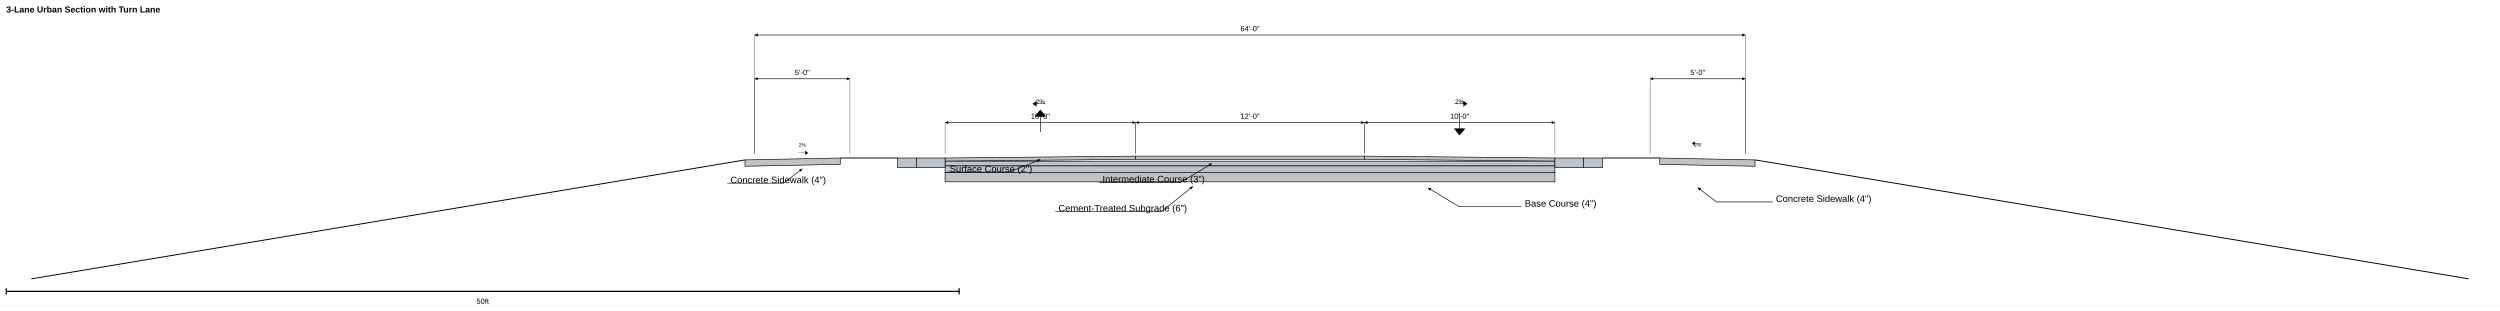
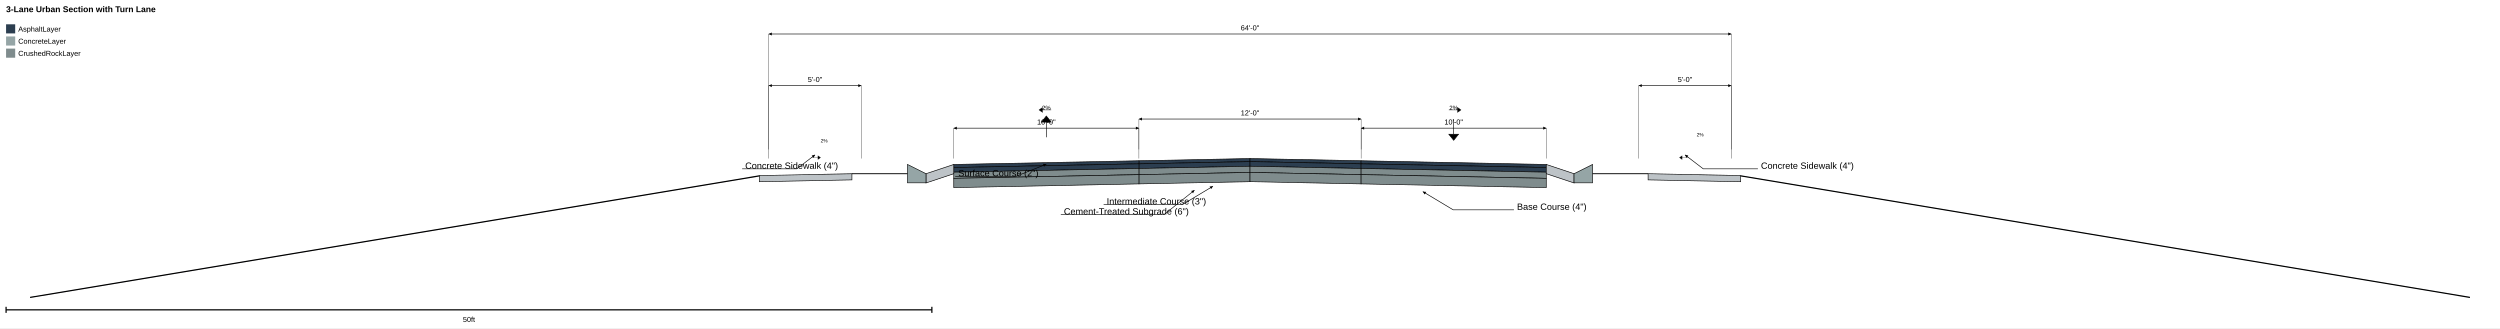
- <svg xmlns="http://www.w3.org/2000/svg" width="3998.4" height="496.0" viewBox="0 0 3998.4 496.0">
-   <rect width="3998.4" height="496.0" fill="white" />
+ <svg xmlns="http://www.w3.org/2000/svg" width="4115.4" height="540.0" viewBox="0 0 4115.4 540.0">
+   <rect width="4115.4" height="540.0" fill="white" />
  <g transform="scale(1,-1)">
-     <g transform="translate(0,-496.0)">
-       <polygon points="1511.52,243.29 1816.32,246.34 1816.32,241.26 1511.52,238.21" fill="#BDC3C7" stroke="black" stroke-width="1" />
-       <polygon points="1816.32,246.34 2182.08,246.34 2182.08,241.26 1816.32,241.26" fill="#BDC3C7" stroke="black" stroke-width="1" />
-       <polygon points="2182.08,246.34 2486.88,243.29 2486.88,238.21 2182.08,241.26" fill="#BDC3C7" stroke="black" stroke-width="1" />
-       <polygon points="1511.52,238.21 2486.88,238.21 2486.88,230.59 1511.52,230.59" fill="#BDC3C7" stroke="black" stroke-width="1" />
-       <polygon points="1511.52,230.59 2486.88,230.59 2486.88,220.43 1511.52,220.43" fill="#BDC3C7" stroke="black" stroke-width="1" />
-       <polygon points="1511.52,220.43 2486.88,220.43 2486.88,205.19 1511.52,205.19" fill="#BDC3C7" stroke="black" stroke-width="1" />
-       <polygon points="1465.80,243.29 1511.52,243.29 1511.52,228.05 1465.80,228.05" fill="#BDC3C7" stroke="black" stroke-width="1" />
-       <polygon points="1435.32,243.29 1465.80,243.29 1465.80,228.05 1435.32,228.05" fill="#BDC3C7" stroke="black" stroke-width="1" />
-       <polyline points="1435.32,243.29 1343.88,243.29" fill="none" stroke="black" stroke-width="1.5" />
-       <polygon points="1191.48,240.25 1343.88,243.29 1343.88,233.13 1191.48,230.09" fill="#BDC3C7" stroke="black" stroke-width="1" />
-       <polyline points="1191.48,240.25 50.00,50.00" fill="none" stroke="black" stroke-width="1.5" />
-       <polygon points="2486.88,243.29 2532.60,243.29 2532.60,228.05 2486.88,228.05" fill="#BDC3C7" stroke="black" stroke-width="1" />
-       <polygon points="2532.60,243.29 2563.08,243.29 2563.08,228.05 2532.60,228.05" fill="#BDC3C7" stroke="black" stroke-width="1" />
-       <polyline points="2563.08,243.29 2654.52,243.29" fill="none" stroke="black" stroke-width="1.5" />
-       <polygon points="2654.52,243.29 2806.92,240.25 2806.92,230.09 2654.52,233.13" fill="#BDC3C7" stroke="black" stroke-width="1" />
-       <polyline points="2806.92,240.25 3948.40,50.00" fill="none" stroke="black" stroke-width="1.5" />
-       <g id="dimension-edbabdbe">
-         <line x1="1511.52" y1="250.00" x2="1511.52" y2="300.00" stroke="black" stroke-width="0.5" />
-         <line x1="1816.32" y1="250.00" x2="1816.32" y2="300.00" stroke="black" stroke-width="0.5" />
-         <line x1="1511.52" y1="300.00" x2="1816.32" y2="300.00" stroke="black" stroke-width="1" />
-         <polygon points="1511.52,300.00 1506.52,297.50 1506.52,302.50" fill="black" transform="rotate(180.0,1511.52,300.00)" />
-         <polygon points="1816.32,300.00 1811.32,297.50 1811.32,302.50" fill="black" transform="rotate(0.0,1816.32,300.00)" />
-         <text x="1663.92" y="306.00" font-family="Arial" font-size="12.0" text-anchor="middle" transform="translate(0,612.00) scale(1,-1)" fill="black">10'-0"</text>
+     <g transform="translate(0,-540.0)">
+       <polygon points="2057.72,279.04 2057.72,273.96 1874.84,270.30 1874.84,275.38" fill="#2C3E50" stroke="black" stroke-width="1" />
+       <polygon points="2057.72,273.96 2057.72,266.34 1874.84,262.68 1874.84,270.30" fill="#2C3E50" stroke="black" stroke-width="1" />
+       <polygon points="2057.72,266.34 2057.72,256.18 1874.84,252.52 1874.84,262.68" fill="#7F8C8D" stroke="black" stroke-width="1" />
+       <polygon points="2057.72,256.18 2057.72,240.94 1874.84,237.28 1874.84,252.52" fill="#7F8C8D" stroke="black" stroke-width="1" />
+       <polygon points="1874.84,275.38 1874.84,270.30 1570.04,264.21 1570.04,269.29" fill="#2C3E50" stroke="black" stroke-width="1" />
+       <polygon points="1874.84,270.30 1874.84,262.68 1570.04,256.59 1570.04,264.21" fill="#2C3E50" stroke="black" stroke-width="1" />
+       <polygon points="1874.84,262.68 1874.84,252.52 1570.04,246.43 1570.04,256.59" fill="#7F8C8D" stroke="black" stroke-width="1" />
+       <polygon points="1874.84,252.52 1874.84,237.28 1570.04,231.19 1570.04,246.43" fill="#7F8C8D" stroke="black" stroke-width="1" />
+       <polygon points="1570.04,269.29 1570.04,254.05 1524.32,238.81 1524.32,254.05" fill="#BDC3C7" stroke="black" stroke-width="1" />
+       <polygon points="1524.32,254.05 1524.32,239.05 1493.84,239.05 1493.84,254.05 1493.84,269.29 1493.84,269.29 1524.32,254.05" fill="#95A5A6" stroke="black" stroke-width="1" />
+       <polyline points="1493.84,254.05 1402.40,254.05" fill="none" stroke="black" stroke-width="1.5" />
+       <polygon points="1402.40,254.05 1402.40,243.89 1250.00,240.84 1250.00,251.00" fill="#BDC3C7" stroke="black" stroke-width="1" />
+       <polygon points="1250.00,251.00 1250.00,250.00 50.00,50.00 50.00,51.00" fill="#BDC3C7" stroke="black" stroke-width="1" />
+       <polygon points="2057.72,279.04 2240.60,275.38 2240.60,270.30 2057.72,273.96" fill="#2C3E50" stroke="black" stroke-width="1" />
+       <polygon points="2057.72,273.96 2240.60,270.30 2240.60,262.68 2057.72,266.34" fill="#2C3E50" stroke="black" stroke-width="1" />
+       <polygon points="2057.72,266.34 2240.60,262.68 2240.60,252.52 2057.72,256.18" fill="#7F8C8D" stroke="black" stroke-width="1" />
+       <polygon points="2057.72,256.18 2240.60,252.52 2240.60,237.28 2057.72,240.94" fill="#7F8C8D" stroke="black" stroke-width="1" />
+       <polygon points="2240.60,275.38 2545.40,269.29 2545.40,264.21 2240.60,270.30" fill="#2C3E50" stroke="black" stroke-width="1" />
+       <polygon points="2240.60,270.30 2545.40,264.21 2545.40,256.59 2240.60,262.68" fill="#2C3E50" stroke="black" stroke-width="1" />
+       <polygon points="2240.60,262.68 2545.40,256.59 2545.40,246.43 2240.60,252.52" fill="#7F8C8D" stroke="black" stroke-width="1" />
+       <polygon points="2240.60,252.52 2545.40,246.43 2545.40,231.19 2240.60,237.28" fill="#7F8C8D" stroke="black" stroke-width="1" />
+       <polygon points="2545.40,269.29 2591.12,254.05 2591.12,238.81 2545.40,254.05" fill="#BDC3C7" stroke="black" stroke-width="1" />
+       <polygon points="2591.12,254.05 2591.12,254.05 2621.60,269.29 2621.60,269.29 2621.60,254.05 2621.60,239.05 2591.12,239.05" fill="#95A5A6" stroke="black" stroke-width="1" />
+       <polyline points="2621.60,254.05 2713.04,254.05" fill="none" stroke="black" stroke-width="1.5" />
+       <polygon points="2713.04,254.05 2865.44,251.00 2865.44,240.84 2713.04,243.89" fill="#BDC3C7" stroke="black" stroke-width="1" />
+       <polygon points="2865.44,251.00 4065.44,51.00 4065.44,50.00 2865.44,250.00" fill="#BDC3C7" stroke="black" stroke-width="1" />
+       <g id="dimension-25361af3">
+         <line x1="1570.04" y1="279.04" x2="1570.04" y2="329.04" stroke="black" stroke-width="0.5" />
+         <line x1="1874.84" y1="279.04" x2="1874.84" y2="329.04" stroke="black" stroke-width="0.5" />
+         <line x1="1570.04" y1="329.04" x2="1874.84" y2="329.04" stroke="black" stroke-width="1" />
+         <polygon points="1570.04,329.04 1565.04,326.54 1565.04,331.54" fill="black" transform="rotate(180.0,1570.04,329.04)" />
+         <polygon points="1874.84,329.04 1869.84,326.54 1869.84,331.54" fill="black" transform="rotate(0.0,1874.84,329.04)" />
+         <text x="1722.44" y="335.04" font-family="Arial" font-size="12.0" text-anchor="middle" transform="translate(0,670.08) scale(1,-1)" fill="black">10'-0"</text>
      </g>
-       <g id="dimension-b941ef40">
-         <line x1="1816.32" y1="250.00" x2="1816.32" y2="300.00" stroke="black" stroke-width="0.5" />
-         <line x1="2182.08" y1="250.00" x2="2182.08" y2="300.00" stroke="black" stroke-width="0.5" />
-         <line x1="1816.32" y1="300.00" x2="2182.08" y2="300.00" stroke="black" stroke-width="1" />
-         <polygon points="1816.32,300.00 1811.32,297.50 1811.32,302.50" fill="black" transform="rotate(180.0,1816.32,300.00)" />
-         <polygon points="2182.08,300.00 2177.08,297.50 2177.08,302.50" fill="black" transform="rotate(0.0,2182.08,300.00)" />
-         <text x="1999.20" y="306.00" font-family="Arial" font-size="12.0" text-anchor="middle" transform="translate(0,612.00) scale(1,-1)" fill="black">12'-0"</text>
+       <g id="dimension-5fad55a2">
+         <line x1="1874.84" y1="294.04" x2="1874.84" y2="344.04" stroke="black" stroke-width="0.5" />
+         <line x1="2240.60" y1="294.04" x2="2240.60" y2="344.04" stroke="black" stroke-width="0.5" />
+         <line x1="1874.84" y1="344.04" x2="2240.60" y2="344.04" stroke="black" stroke-width="1" />
+         <polygon points="1874.84,344.04 1869.84,341.54 1869.84,346.54" fill="black" transform="rotate(180.0,1874.84,344.04)" />
+         <polygon points="2240.60,344.04 2235.60,341.54 2235.60,346.54" fill="black" transform="rotate(0.0,2240.60,344.04)" />
+         <text x="2057.72" y="350.04" font-family="Arial" font-size="12.0" text-anchor="middle" transform="translate(0,700.08) scale(1,-1)" fill="black">12'-0"</text>
      </g>
-       <g id="dimension-0561f617">
-         <line x1="2182.08" y1="250.00" x2="2182.08" y2="300.00" stroke="black" stroke-width="0.5" />
-         <line x1="2486.88" y1="250.00" x2="2486.88" y2="300.00" stroke="black" stroke-width="0.5" />
-         <line x1="2182.08" y1="300.00" x2="2486.88" y2="300.00" stroke="black" stroke-width="1" />
-         <polygon points="2182.08,300.00 2177.08,297.50 2177.08,302.50" fill="black" transform="rotate(180.0,2182.08,300.00)" />
-         <polygon points="2486.88,300.00 2481.88,297.50 2481.88,302.50" fill="black" transform="rotate(0.0,2486.88,300.00)" />
-         <text x="2334.48" y="306.00" font-family="Arial" font-size="12.0" text-anchor="middle" transform="translate(0,612.00) scale(1,-1)" fill="black">10'-0"</text>
+       <g id="dimension-b0cfe181">
+         <line x1="2240.60" y1="279.04" x2="2240.60" y2="329.04" stroke="black" stroke-width="0.5" />
+         <line x1="2545.40" y1="279.04" x2="2545.40" y2="329.04" stroke="black" stroke-width="0.5" />
+         <line x1="2240.60" y1="329.04" x2="2545.40" y2="329.04" stroke="black" stroke-width="1" />
+         <polygon points="2240.60,329.04 2235.60,326.54 2235.60,331.54" fill="black" transform="rotate(180.0,2240.60,329.04)" />
+         <polygon points="2545.40,329.04 2540.40,326.54 2540.40,331.54" fill="black" transform="rotate(0.0,2545.40,329.04)" />
+         <text x="2393.00" y="335.04" font-family="Arial" font-size="12.0" text-anchor="middle" transform="translate(0,670.08) scale(1,-1)" fill="black">10'-0"</text>
      </g>
-       <g id="symbol-df72e0ca" transform="translate(1663.92,300.00) scale(1.0) rotate(-270)">
+       <g id="symbol-dd2eae6e" transform="translate(1722.44,329.04) scale(1.0) rotate(-270)">
        <g>
          <path d="M -15,0 L 10,0 L 10,-8 L 20,0 L 10,8 L 10,0 Z" fill="black" stroke="black" stroke-width="1" />
        </g>
      </g>
-       <g id="symbol-a777526b" transform="translate(2334.48,300.00) scale(1.0) rotate(-90)">
+       <g id="symbol-77e7b8a4" transform="translate(2393.00,329.04) scale(1.0) rotate(-90)">
        <g>
          <path d="M -15,0 L 10,0 L 10,-8 L 20,0 L 10,8 L 10,0 Z" fill="black" stroke="black" stroke-width="1" />
        </g>
      </g>
-       <g id="symbol-10878ddb" transform="translate(1663.92,330.00) scale(0.8) rotate(-180)">
+       <g id="symbol-adf6b03a" transform="translate(1722.44,359.04) scale(0.8) rotate(-180)">
        <g>
          <path d="M -10,0 L 8,0 L 8,-5 L 15,0 L 8,5 L 8,0 Z" fill="black" stroke="black" stroke-width="0.75" />
        </g>
      </g>
-       <text x="1663.92" y="330.00" font-family="Arial" font-size="10.0" text-anchor="middle" transform="translate(0,660.00) scale(1,-1)" fill="black">2%</text>
-       <g id="symbol-07b17e6a" transform="translate(2334.48,330.00) scale(0.8) rotate(0)">
+       <text x="1722.44" y="359.04" font-family="Arial" font-size="10.0" text-anchor="middle" transform="translate(0,718.08) scale(1,-1)" fill="black">2%</text>
+       <g id="symbol-634d9d0a" transform="translate(2393.00,359.04) scale(0.8) rotate(0)">
        <g>
          <path d="M -10,0 L 8,0 L 8,-5 L 15,0 L 8,5 L 8,0 Z" fill="black" stroke="black" stroke-width="0.75" />
        </g>
      </g>
-       <text x="2334.48" y="330.00" font-family="Arial" font-size="10.0" text-anchor="middle" transform="translate(0,660.00) scale(1,-1)" fill="black">2%</text>
-       <g id="leader-725dff05">
-         <polyline points="1663.92,240.75 1613.92,220.75 1513.92,220.75" fill="none" stroke="black" stroke-width="1" />
-         <polygon points="1663.92,240.75 1658.92,238.25 1658.92,243.25" fill="black" transform="rotate(21.80141,1663.92,240.75)" />
-         <text x="1518.92" y="220.75" font-family="Arial" font-size="15.0" text-anchor="start" transform="translate(0,441.51) scale(1,-1)" fill="black">Surface Course (2")</text>
+       <text x="2393.00" y="359.04" font-family="Arial" font-size="10.0" text-anchor="middle" transform="translate(0,718.08) scale(1,-1)" fill="black">2%</text>
+       <g id="leader-90cd2a3d">
+         <polyline points="1722.44,269.80 1672.44,249.80 1572.44,249.80" fill="none" stroke="black" stroke-width="1" />
+         <polygon points="1722.44,269.80 1717.44,267.30 1717.44,272.30" fill="black" transform="rotate(21.80141,1722.44,269.80)" />
+         <text x="1577.44" y="249.80" font-family="Arial" font-size="15.0" text-anchor="start" transform="translate(0,499.59) scale(1,-1)" fill="black">Surface Course (2")</text>
      </g>
-       <g id="leader-0ed918aa">
-         <polyline points="1938.24,234.40 1888.24,204.40 1758.24,204.40" fill="none" stroke="black" stroke-width="1" />
-         <polygon points="1938.24,234.40 1933.24,231.90 1933.24,236.90" fill="black" transform="rotate(30.96376,1938.24,234.40)" />
-         <text x="1763.24" y="204.40" font-family="Arial" font-size="15.0" text-anchor="start" transform="translate(0,408.81) scale(1,-1)" fill="black">Intermediate Course (3")</text>
+       <g id="leader-b657e22b">
+         <polyline points="1996.76,233.45 1946.76,203.45 1816.76,203.45" fill="none" stroke="black" stroke-width="1" />
+         <polygon points="1996.76,233.45 1991.76,230.95 1991.76,235.95" fill="black" transform="rotate(30.96376,1996.76,233.45)" />
+         <text x="1821.76" y="203.45" font-family="Arial" font-size="15.0" text-anchor="start" transform="translate(0,406.89) scale(1,-1)" fill="black">Intermediate Course (3")</text>
      </g>
-       <g id="leader-fc800775">
-         <polyline points="2283.68,195.51 2333.68,165.51 2433.68,165.51" fill="none" stroke="black" stroke-width="1" />
-         <polygon points="2283.68,195.51 2278.68,193.01 2278.68,198.01" fill="black" transform="rotate(149.0362,2283.68,195.51)" />
-         <text x="2438.68" y="165.51" font-family="Arial" font-size="15.0" text-anchor="start" transform="translate(0,331.03) scale(1,-1)" fill="black">Base Course (4")</text>
+       <g id="leader-5db006b2">
+         <polyline points="2342.20,224.56 2392.20,194.56 2492.20,194.56" fill="none" stroke="black" stroke-width="1" />
+         <polygon points="2342.20,224.56 2337.20,222.06 2337.20,227.06" fill="black" transform="rotate(149.0362,2342.20,224.56)" />
+         <text x="2497.20" y="194.56" font-family="Arial" font-size="15.0" text-anchor="start" transform="translate(0,389.11) scale(1,-1)" fill="black">Base Course (4")</text>
      </g>
-       <g id="leader-48af7d8d">
-         <polyline points="1907.76,197.81 1857.76,157.81 1687.76,157.81" fill="none" stroke="black" stroke-width="1" />
-         <polygon points="1907.76,197.81 1902.76,195.31 1902.76,200.31" fill="black" transform="rotate(38.65981,1907.76,197.81)" />
-         <text x="1692.76" y="157.81" font-family="Arial" font-size="15.0" text-anchor="start" transform="translate(0,315.63) scale(1,-1)" fill="black">Cement-Treated Subgrade (6")</text>
+       <g id="leader-4ecaebd7">
+         <polyline points="1966.28,226.86 1916.28,186.86 1746.28,186.86" fill="none" stroke="black" stroke-width="1" />
+         <polygon points="1966.28,226.86 1961.28,224.36 1961.28,229.36" fill="black" transform="rotate(38.65981,1966.28,226.86)" />
+         <text x="1751.28" y="186.86" font-family="Arial" font-size="15.0" text-anchor="start" transform="translate(0,373.71) scale(1,-1)" fill="black">Cement-Treated Subgrade (6")</text>
      </g>
-       <g id="dimension-33feeed9">
-         <line x1="1206.96" y1="250.00" x2="1206.96" y2="370.00" stroke="black" stroke-width="0.5" />
-         <line x1="1359.36" y1="250.00" x2="1359.36" y2="370.00" stroke="black" stroke-width="0.5" />
-         <line x1="1206.96" y1="370.00" x2="1359.36" y2="370.00" stroke="black" stroke-width="1" />
-         <polygon points="1206.96,370.00 1201.96,367.50 1201.96,372.50" fill="black" transform="rotate(180.0,1206.96,370.00)" />
-         <polygon points="1359.36,370.00 1354.36,367.50 1354.36,372.50" fill="black" transform="rotate(0.0,1359.36,370.00)" />
-         <text x="1283.16" y="376.00" font-family="Arial" font-size="12.0" text-anchor="middle" transform="translate(0,752.00) scale(1,-1)" fill="black">5'-0"</text>
+       <g id="dimension-25e33c55">
+         <line x1="1265.48" y1="279.04" x2="1265.48" y2="399.04" stroke="black" stroke-width="0.5" />
+         <line x1="1417.88" y1="279.04" x2="1417.88" y2="399.04" stroke="black" stroke-width="0.5" />
+         <line x1="1265.48" y1="399.04" x2="1417.88" y2="399.04" stroke="black" stroke-width="1" />
+         <polygon points="1265.48,399.04 1260.48,396.54 1260.48,401.54" fill="black" transform="rotate(180.0,1265.48,399.04)" />
+         <polygon points="1417.88,399.04 1412.88,396.54 1412.88,401.54" fill="black" transform="rotate(0.0,1417.88,399.04)" />
+         <text x="1341.68" y="405.04" font-family="Arial" font-size="12.0" text-anchor="middle" transform="translate(0,810.08) scale(1,-1)" fill="black">5'-0"</text>
      </g>
-       <g id="dimension-8c115b1e">
-         <line x1="2639.04" y1="250.00" x2="2639.04" y2="370.00" stroke="black" stroke-width="0.5" />
-         <line x1="2791.44" y1="250.00" x2="2791.44" y2="370.00" stroke="black" stroke-width="0.5" />
-         <line x1="2639.04" y1="370.00" x2="2791.44" y2="370.00" stroke="black" stroke-width="1" />
-         <polygon points="2639.04,370.00 2634.04,367.50 2634.04,372.50" fill="black" transform="rotate(180.0,2639.04,370.00)" />
-         <polygon points="2791.44,370.00 2786.44,367.50 2786.44,372.50" fill="black" transform="rotate(0.0,2791.44,370.00)" />
-         <text x="2715.24" y="376.00" font-family="Arial" font-size="12.0" text-anchor="middle" transform="translate(0,752.00) scale(1,-1)" fill="black">5'-0"</text>
+       <g id="dimension-9da73637">
+         <line x1="2697.56" y1="279.04" x2="2697.56" y2="399.04" stroke="black" stroke-width="0.5" />
+         <line x1="2849.96" y1="279.04" x2="2849.96" y2="399.04" stroke="black" stroke-width="0.5" />
+         <line x1="2697.56" y1="399.04" x2="2849.96" y2="399.04" stroke="black" stroke-width="1" />
+         <polygon points="2697.56,399.04 2692.56,396.54 2692.56,401.54" fill="black" transform="rotate(180.0,2697.56,399.04)" />
+         <polygon points="2849.96,399.04 2844.96,396.54 2844.96,401.54" fill="black" transform="rotate(0.0,2849.96,399.04)" />
+         <text x="2773.76" y="405.04" font-family="Arial" font-size="12.0" text-anchor="middle" transform="translate(0,810.08) scale(1,-1)" fill="black">5'-0"</text>
      </g>
-       <g id="leader-2fd40b64">
-         <polyline points="1283.16,226.05 1253.16,203.05 1163.16,203.05" fill="none" stroke="black" stroke-width="1" />
-         <polygon points="1283.16,226.05 1278.16,223.55 1278.16,228.55" fill="black" transform="rotate(37.47618,1283.16,226.05)" />
-         <text x="1168.16" y="203.05" font-family="Arial" font-size="15.0" text-anchor="start" transform="translate(0,406.11) scale(1,-1)" fill="black">Concrete Sidewalk (4")</text>
+       <g id="leader-c20849ba">
+         <polyline points="1341.68,285.10 1311.68,262.10 1221.68,262.10" fill="none" stroke="black" stroke-width="1" />
+         <polygon points="1341.68,285.10 1336.68,282.60 1336.68,287.60" fill="black" transform="rotate(37.47618,1341.68,285.10)" />
+         <text x="1226.68" y="262.10" font-family="Arial" font-size="15.0" text-anchor="start" transform="translate(0,524.19) scale(1,-1)" fill="black">Concrete Sidewalk (4")</text>
      </g>
-       <g id="leader-373d9caf">
-         <polyline points="2715.24,196.05 2745.24,173.05 2835.24,173.05" fill="none" stroke="black" stroke-width="1" />
-         <polygon points="2715.24,196.05 2710.24,193.55 2710.24,198.55" fill="black" transform="rotate(142.5238,2715.24,196.05)" />
-         <text x="2840.24" y="173.05" font-family="Arial" font-size="15.0" text-anchor="start" transform="translate(0,346.11) scale(1,-1)" fill="black">Concrete Sidewalk (4")</text>
+       <g id="leader-14de02eb">
+         <polyline points="2773.76,285.10 2803.76,262.10 2893.76,262.10" fill="none" stroke="black" stroke-width="1" />
+         <polygon points="2773.76,285.10 2768.76,282.60 2768.76,287.60" fill="black" transform="rotate(142.5238,2773.76,285.10)" />
+         <text x="2898.76" y="262.10" font-family="Arial" font-size="15.0" text-anchor="start" transform="translate(0,524.19) scale(1,-1)" fill="black">Concrete Sidewalk (4")</text>
      </g>
-       <g id="symbol-0f01337a" transform="translate(1283.16,251.53) scale(0.6) rotate(0)">
+       <g id="symbol-a97fe6d6" transform="translate(1341.68,280.57) scale(0.6) rotate(0)">
        <g>
          <path d="M -10,0 L 8,0 L 8,-5 L 15,0 L 8,5 L 8,0 Z" fill="black" stroke="black" stroke-width="0.75" />
        </g>
      </g>
-       <text x="1283.16" y="261.53" font-family="Arial" font-size="8.0" text-anchor="middle" transform="translate(0,523.06) scale(1,-1)" fill="black">2%</text>
-       <g id="symbol-1b0b7c44" transform="translate(2715.24,266.53) scale(0.6) rotate(-180)">
+       <text x="1356.68" y="305.57" font-family="Arial" font-size="8.0" text-anchor="middle" transform="translate(0,611.14) scale(1,-1)" fill="black">2%</text>
+       <g id="symbol-b17577ee" transform="translate(2773.76,280.57) scale(0.6) rotate(-180)">
        <g>
          <path d="M -10,0 L 8,0 L 8,-5 L 15,0 L 8,5 L 8,0 Z" fill="black" stroke="black" stroke-width="0.75" />
        </g>
      </g>
-       <text x="2715.24" y="261.53" font-family="Arial" font-size="8.0" text-anchor="middle" transform="translate(0,523.06) scale(1,-1)" fill="black">2%</text>
-       <g id="dimension-4f8a0228">
-         <line x1="1206.96" y1="250.00" x2="1206.96" y2="440.00" stroke="black" stroke-width="0.5" />
-         <line x1="2791.44" y1="250.00" x2="2791.44" y2="440.00" stroke="black" stroke-width="0.5" />
-         <line x1="1206.96" y1="440.00" x2="2791.44" y2="440.00" stroke="black" stroke-width="1" />
-         <polygon points="1206.96,440.00 1201.96,437.50 1201.96,442.50" fill="black" transform="rotate(180.0,1206.96,440.00)" />
-         <polygon points="2791.44,440.00 2786.44,437.50 2786.44,442.50" fill="black" transform="rotate(0.0,2791.44,440.00)" />
-         <text x="1999.20" y="446.00" font-family="Arial" font-size="12.0" text-anchor="middle" transform="translate(0,892.00) scale(1,-1)" fill="black">64'-0"</text>
+       <text x="2798.76" y="315.57" font-family="Arial" font-size="8.0" text-anchor="middle" transform="translate(0,631.14) scale(1,-1)" fill="black">2%</text>
+       <g id="dimension-79718239">
+         <line x1="1265.48" y1="294.04" x2="1265.48" y2="484.04" stroke="black" stroke-width="0.5" />
+         <line x1="2849.96" y1="294.04" x2="2849.96" y2="484.04" stroke="black" stroke-width="0.5" />
+         <line x1="1265.48" y1="484.04" x2="2849.96" y2="484.04" stroke="black" stroke-width="1" />
+         <polygon points="1265.48,484.04 1260.48,481.54 1260.48,486.54" fill="black" transform="rotate(180.0,1265.48,484.04)" />
+         <polygon points="2849.96,484.04 2844.96,481.54 2844.96,486.54" fill="black" transform="rotate(0.0,2849.96,484.04)" />
+         <text x="2057.72" y="490.04" font-family="Arial" font-size="12.0" text-anchor="middle" transform="translate(0,980.08) scale(1,-1)" fill="black">64'-0"</text>
      </g>
    </g>
  </g>
  <text x="10" y="20" font-family="Arial" font-size="14" font-weight="bold">3-Lane Urban Section with Turn Lane</text>
-   <line x1="10" y1="466" x2="1534" y2="466" stroke="black" stroke-width="2" />
-   <line x1="10" y1="461" x2="10" y2="471" stroke="black" stroke-width="2" />
-   <line x1="1534" y1="461" x2="1534" y2="471" stroke="black" stroke-width="2" />
-   <text x="772" y="486" font-family="Arial" font-size="12" text-anchor="middle">50ft</text>
+   <rect x="10" y="40" width="15" height="15" fill="#2C3E50" />
+   <text x="30" y="52" font-family="Arial" font-size="12">AsphaltLayer</text>
+   <rect x="10" y="60" width="15" height="15" fill="#95A5A6" />
+   <text x="30" y="72" font-family="Arial" font-size="12">ConcreteLayer</text>
+   <rect x="10" y="80" width="15" height="15" fill="#7F8C8D" />
+   <text x="30" y="92" font-family="Arial" font-size="12">CrushedRockLayer</text>
+   <line x1="10" y1="510.042" x2="1534" y2="510.042" stroke="black" stroke-width="2" />
+   <line x1="10" y1="505.042" x2="10" y2="515.042" stroke="black" stroke-width="2" />
+   <line x1="1534" y1="505.042" x2="1534" y2="515.042" stroke="black" stroke-width="2" />
+   <text x="772" y="530.042" font-family="Arial" font-size="12" text-anchor="middle">50ft</text>
</svg>
